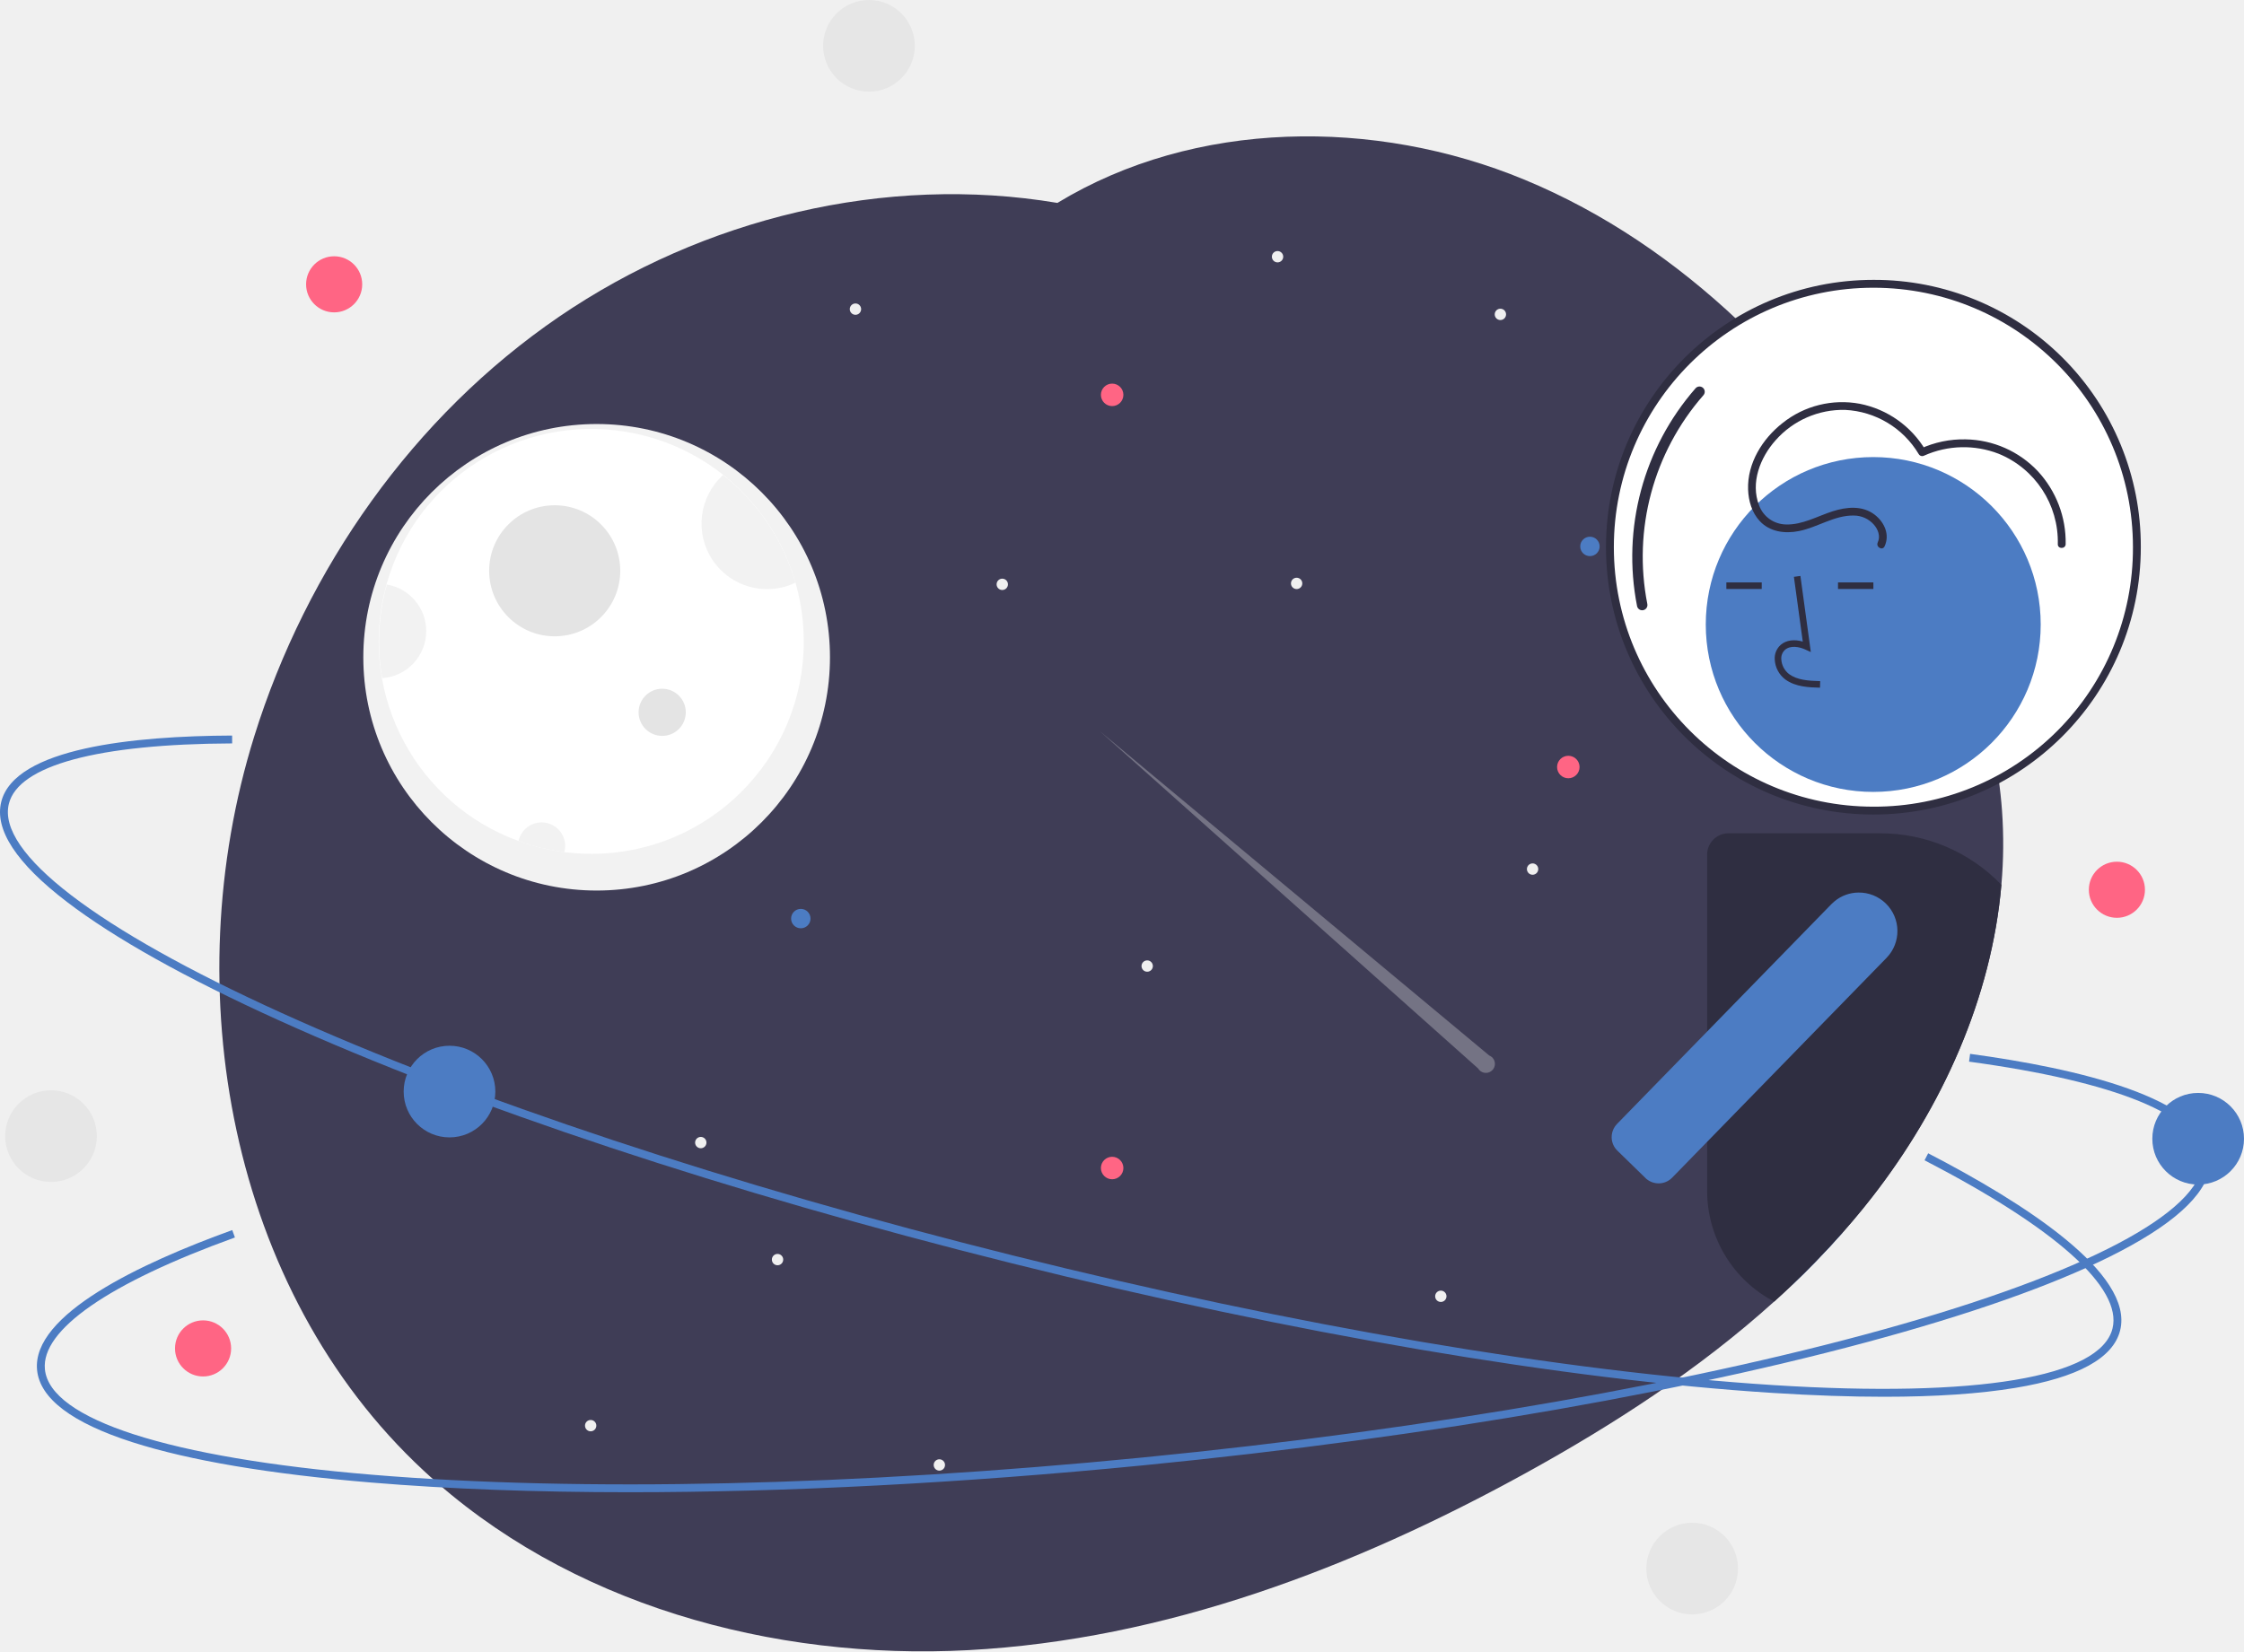
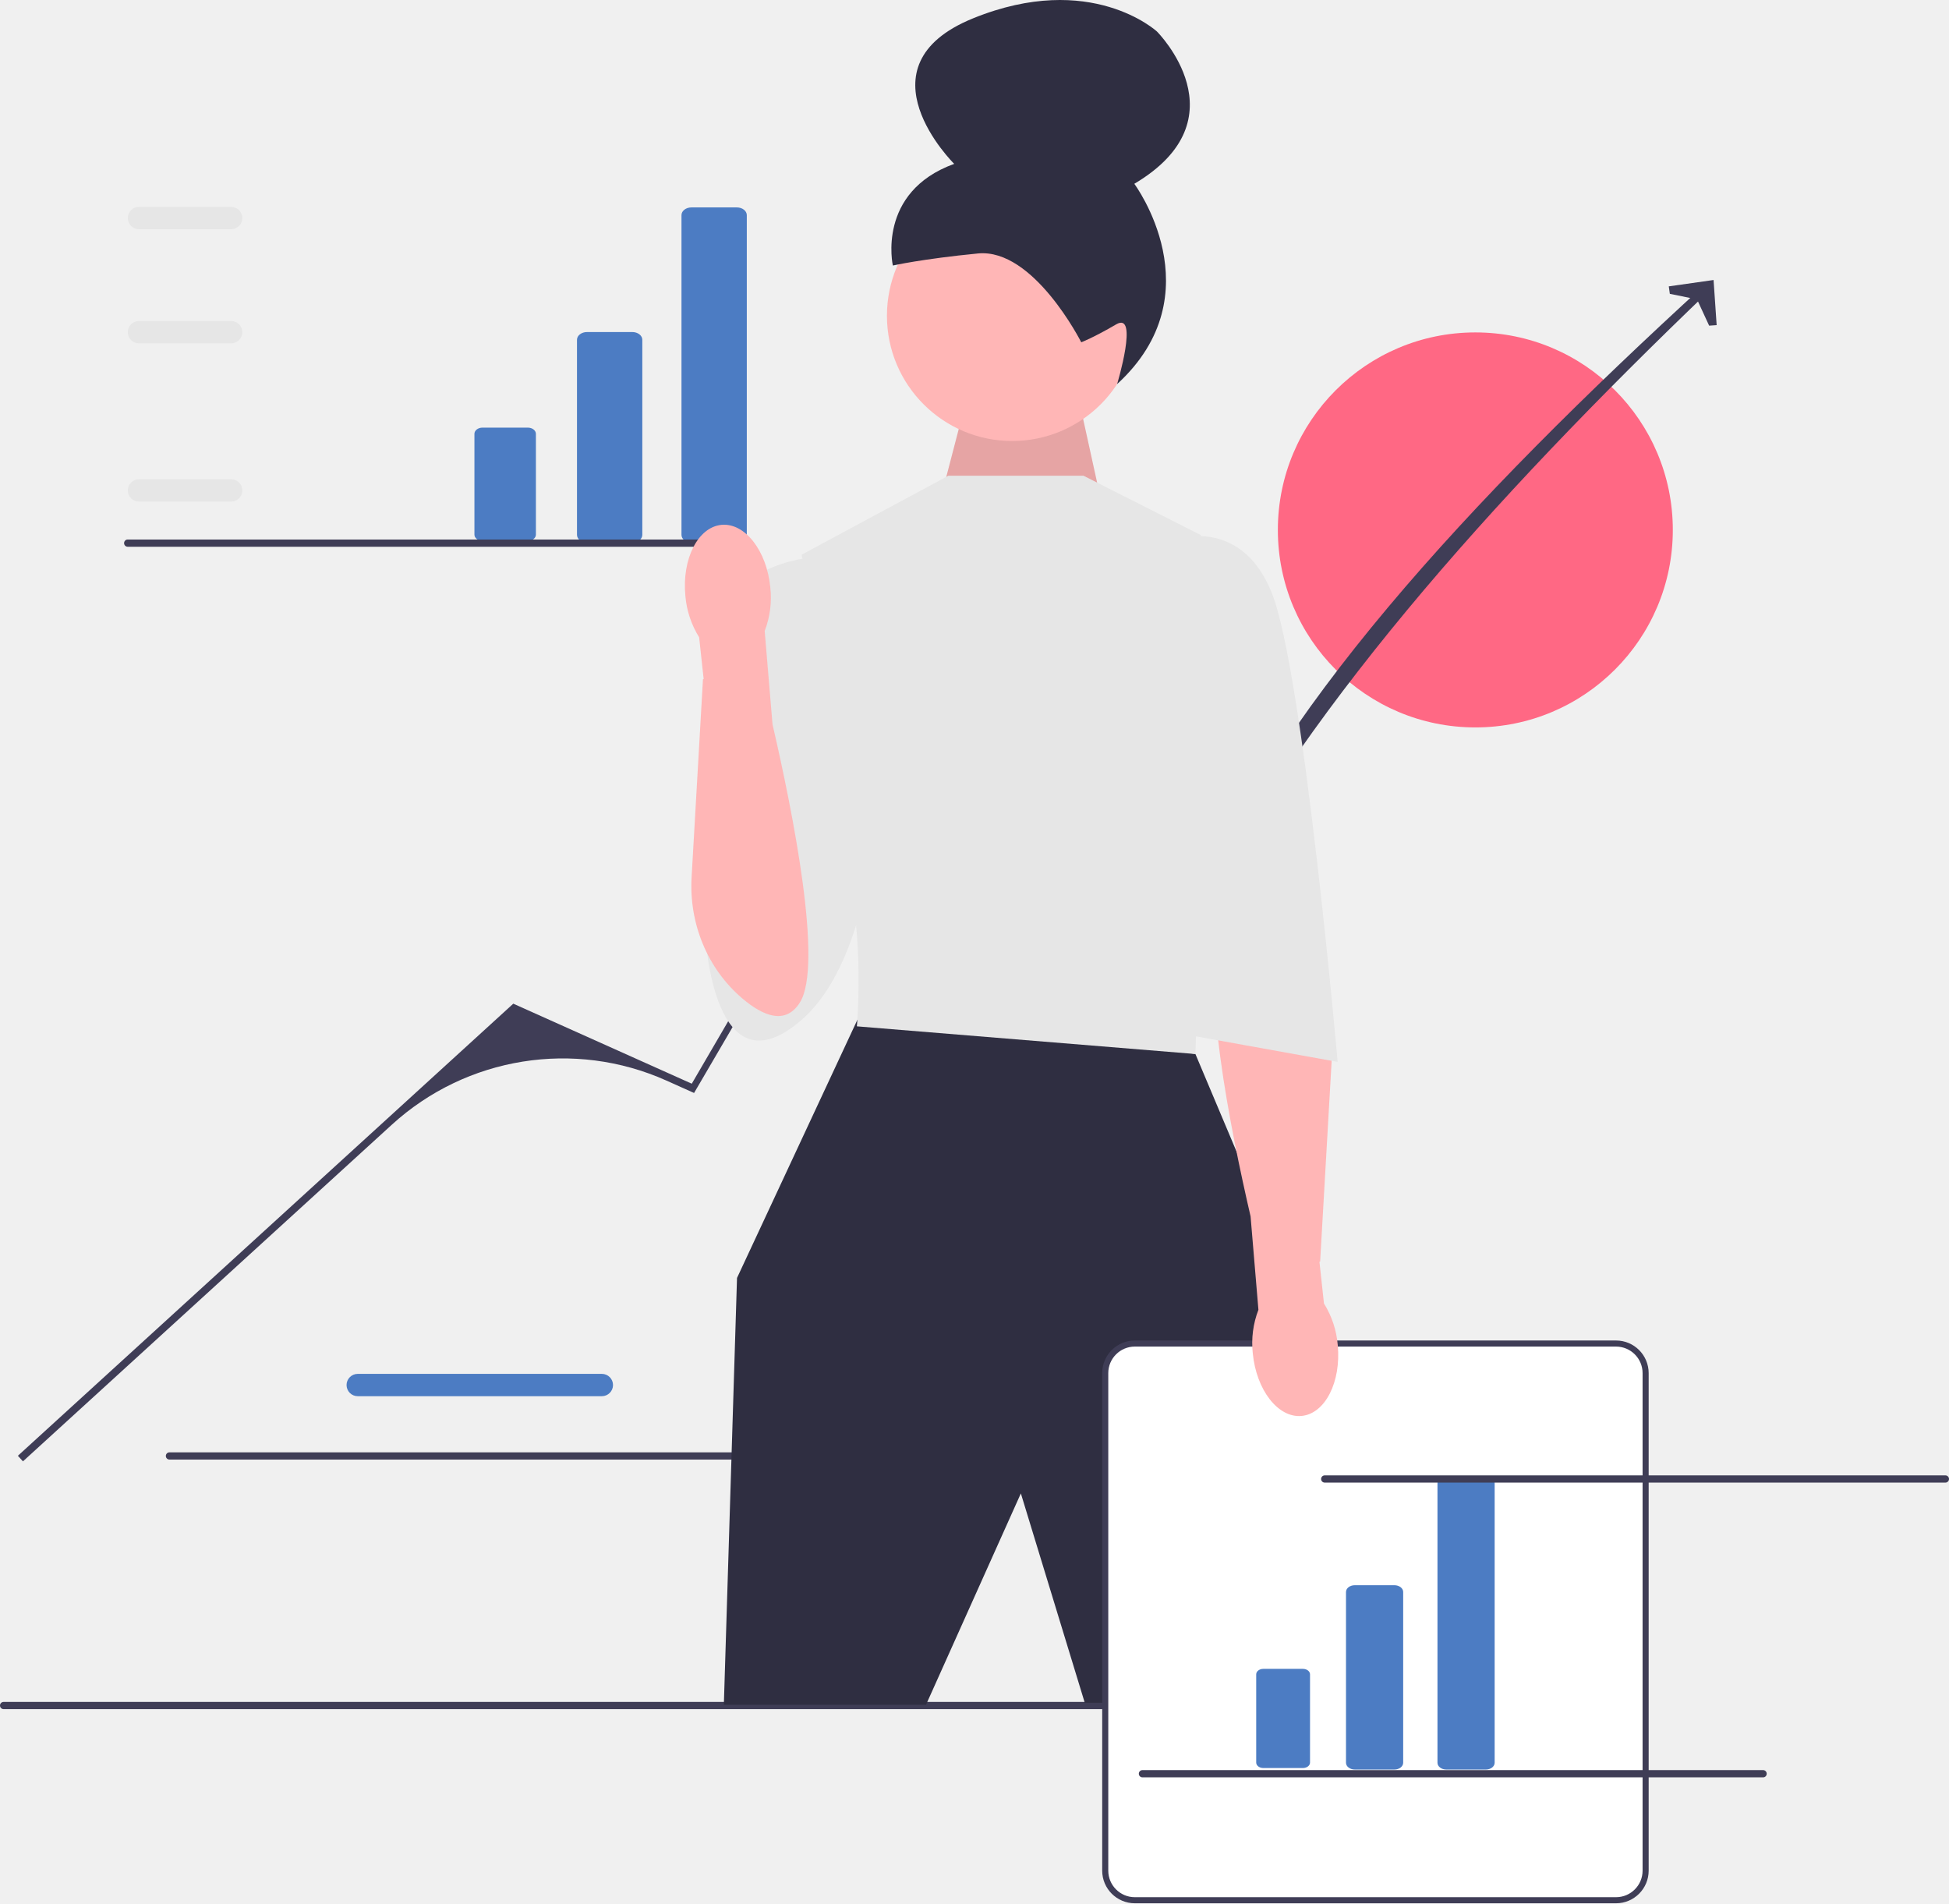
- <svg xmlns="http://www.w3.org/2000/svg" data-name="Layer 1" width="855.94" height="630.066" viewBox="0 0 855.94 630.066">
-   <path d="M935.432,472.558c-3.73,43.08-22.51,84.71-49.3,119.14q-1.68,2.16-3.4,4.28-3.87,4.77-7.94,9.36-4.98,5.655-10.25,11.05-4.29,4.44-8.78,8.69-3.465,3.315-7.01,6.5c-28.43,25.69-61.09,46.89-94.74,65.43-65.67,36.17-137.65,63.57-212.52,67.56-74.86,3.98-153.01-17.46-207.91-68.52-73.99-68.81-94.64-183.58-64.6-280.05,19.98-64.18,60.76-122.24,116.26-160.16,55.02-37.59,124.43-54.51,190.12-43.45,52.44-31.87,121.09-32.48,178.1-8.89,30.42,12.59,57.72,31.31,81.67,53.93a339.343,339.343,0,0,1,30.72,33.23q1.455,1.785,2.88,3.6,5.97,7.545,11.55,15.4,8.01,11.265,15.21,23.03c1.32,2.16,2.63,4.33,3.91,6.52.86,1.47,1.73,2.95,2.58,4.44a.298.298,0,0,1,.04.1c13.31,23.41,24.19,48.39,29.86,74.5,1,4.62,1.84,9.26,2.49,13.94v.01q.855,5.955,1.29,11.97A176.977,176.977,0,0,1,935.432,472.558Z" transform="translate(-172.0302 -134.967)" fill="#3f3d56" />
-   <path d="M740.074,537.684,591.612,414.006,735.84,542.638a3.442,3.442,0,1,0,4.234-4.954Z" transform="translate(-172.0302 -134.967)" fill="#f0f0f0" opacity="0.3" />
-   <circle cx="227.582" cy="250.781" r="89" fill="#f2f2f2" />
-   <path d="M478.612,379.748a80.994,80.994,0,0,1-81,81,81.572,81.572,0,0,1-27.8-4.9,81.055,81.055,0,1,1,108.8-76.1Z" transform="translate(-172.0302 -134.967)" fill="#fff" />
-   <circle cx="211.582" cy="217.781" r="25" fill="#e4e4e4" />
-   <path d="M475.452,357.278a25.001,25.001,0,0,1-27.6-41.08A81.053,81.053,0,0,1,475.452,357.278Z" transform="translate(-172.0302 -134.967)" fill="#f2f2f2" />
-   <circle cx="252.582" cy="271.781" r="9" fill="#e4e4e4" />
-   <path d="M387.612,457.748a9.046,9.046,0,0,1-.31,2.34,79.528,79.528,0,0,1-17.49-4.24,9.002,9.002,0,0,1,17.8,1.9Z" transform="translate(-172.0302 -134.967)" fill="#f2f2f2" />
-   <path d="M334.612,375.748a18.002,18.002,0,0,1-16.8,17.96,81.548,81.548,0,0,1,1.76-35.71A18,18,0,0,1,334.612,375.748Z" transform="translate(-172.0302 -134.967)" fill="#f2f2f2" />
-   <circle cx="606.457" cy="208.483" r="3.702" fill="#4c7cc3" />
-   <circle cx="572.302" cy="119.949" r="2.163" fill="#f0f0f0" />
-   <circle cx="225.302" cy="543.949" r="2.163" fill="#f0f0f0" />
-   <circle cx="584.581" cy="331.594" r="2.163" fill="#f0f0f0" />
-   <circle cx="305.457" cy="350.483" r="3.702" fill="#4c7cc3" />
-   <circle cx="171.457" cy="416.483" r="17.483" fill="#4c7cc3" />
-   <circle cx="267.302" cy="435.949" r="2.163" fill="#f0f0f0" />
-   <circle cx="487.302" cy="97.949" r="2.163" fill="#f0f0f0" />
-   <circle cx="358.302" cy="558.949" r="2.163" fill="#f0f0f0" />
-   <circle cx="326.302" cy="117.949" r="2.163" fill="#f0f0f0" />
-   <circle cx="382.302" cy="222.949" r="2.163" fill="#f0f0f0" />
-   <circle cx="296.581" cy="480.594" r="2.163" fill="#f0f0f0" />
-   <circle cx="549.581" cy="494.594" r="2.163" fill="#f0f0f0" />
-   <circle cx="437.581" cy="368.594" r="2.163" fill="#f0f0f0" />
-   <circle cx="494.581" cy="222.594" r="2.163" fill="#f0f0f0" />
-   <circle cx="598.212" cy="292.655" r="4.289" fill="#ff6584" />
-   <circle cx="424.212" cy="150.655" r="4.289" fill="#ff6584" />
-   <circle cx="424.212" cy="445.655" r="4.289" fill="#ff6584" />
-   <path d="M863.452,605.338a7.694,7.694,0,0,0-7.39,5.58,7.39,7.39,0,0,0-.3,2.12v12.04q4.485-4.245,8.78-8.69,5.265-5.4,10.25-11.05Z" transform="translate(-172.0302 -134.967)" fill="#4c7cc3" />
-   <path d="M890.681,667.898q-19.368,0-42.457-1.464c-79.614-5.056-182.738-22.633-290.376-49.492-107.638-26.859-206.93-59.794-279.585-92.734-35.393-16.047-62.556-31.236-80.735-45.147-19.247-14.727-27.666-27.564-25.024-38.153,5.148-20.629,50.731-25.142,88.064-25.295l.013,3c-51.268.21-81.514,8.387-85.166,23.022-4.652,18.64,33.287,47.741,104.087,79.841,72.496,32.868,171.605,65.739,279.073,92.557,107.467,26.816,210.401,44.363,289.84,49.408,77.579,4.928,124.743-2.938,129.395-21.578,3.862-15.477-21.598-38.275-71.689-64.198l1.379-2.664c36.397,18.836,78.646,45.852,73.222,67.589-2.643,10.589-16.105,17.965-40.015,21.923C927.076,666.767,910.335,667.898,890.681,667.898Z" transform="translate(-172.0302 -134.967)" fill="#4c7cc3" />
-   <circle cx="714.582" cy="208.781" r="100.5" fill="#fff" />
-   <path d="M886.612,241.748a102,102,0,1,0,102,102A101.635,101.635,0,0,0,886.612,241.748Zm0,201a99,99,0,1,1,99-99A98.618,98.618,0,0,1,886.612,442.748Z" transform="translate(-172.0302 -134.967)" fill="#2f2e41" />
-   <path d="M798.417,367.818a2.001,2.001,0,0,1-1.957-1.598,97.669,97.669,0,0,1,22.341-83.135,2,2,0,0,1,2.986,2.661A93.597,93.597,0,0,0,800.378,365.415a2.002,2.002,0,0,1-1.961,2.403Z" transform="translate(-172.0302 -134.967)" fill="#2f2e41" />
-   <circle cx="714.519" cy="238.274" r="63.877" fill="#4c7cc3" />
-   <path d="M866.248,397.357c-4.141-.115-9.294-.259-13.264-3.159a10.186,10.186,0,0,1-4.008-7.606,6.852,6.852,0,0,1,2.33-5.628c2.074-1.752,5.101-2.163,8.364-1.204l-3.381-24.706,2.482-.34,3.974,29.045-2.072-.951c-2.403-1.102-5.701-1.663-7.75.069a4.403,4.403,0,0,0-1.444,3.627,7.699,7.699,0,0,0,2.982,5.671c3.089,2.257,7.197,2.548,11.856,2.678Z" transform="translate(-172.0302 -134.967)" fill="#2f2e41" />
-   <rect x="658.495" y="222.218" width="13.491" height="2.505" fill="#2f2e41" />
-   <rect x="701.08" y="222.218" width="13.491" height="2.505" fill="#2f2e41" />
-   <path d="M889.232,452.908h-57.9a8.147,8.147,0,0,0-8.14,8.14v128.33a47.67,47.67,0,0,0,25.56,42.2q3.555-3.18,7.01-6.5,4.485-4.245,8.78-8.69,5.265-5.4,10.25-11.05,4.08-4.59,7.94-9.36,1.725-2.115,3.4-4.28c26.79-34.43,45.57-76.06,49.3-119.14A64.049,64.049,0,0,0,889.232,452.908Z" transform="translate(-172.0302 -134.967)" fill="#2f2e41" />
-   <path d="M891.342,479.688a14.611,14.611,0,0,0-10.43-4.17,14.465,14.465,0,0,0-9.16,3.36,13.123,13.123,0,0,0-1.17,1.07l-47.39,48.6-34.37,35.25a6.801,6.801,0,0,0-1.28,1.8,7.296,7.296,0,0,0-.77,3.32,7.168,7.168,0,0,0,2.18,5.07l1.35,1.32,9.8,9.55.01-.01a7.291,7.291,0,0,0,4.66,1.63,7.167,7.167,0,0,0,5.07-2.18l1.59-1.62,11.38-11.67.38-.39,68.41-70.16a14.691,14.691,0,0,0-.26-20.77Z" transform="translate(-172.0302 -134.967)" fill="#4c7cc3" />
-   <path d="M890.862,343.44c2.112-4.467-.053-9.238-3.764-12.091-4.676-3.595-10.722-3.001-16.04-1.299-5.822,1.863-11.514,5.216-17.804,5.023a11.131,11.131,0,0,1-10.244-7.278c-3.369-8.639.436-18.295,6.3-24.847a34.268,34.268,0,0,1,26.544-11.586,34.65,34.65,0,0,1,28.068,16.903,1.541,1.541,0,0,0,2.052.538,36.882,36.882,0,0,1,28.394-.714,36.29,36.29,0,0,1,22.58,34.492c-.05,1.931,2.95,1.93,3,0a39.892,39.892,0,0,0-10.599-27.812,38.719,38.719,0,0,0-27.567-12.168,39.336,39.336,0,0,0-17.322,3.612l2.052.538a37.699,37.699,0,0,0-25.099-17.728,36.485,36.485,0,0,0-29.424,7.328c-7.702,6.027-13.538,15.38-13.175,25.411.157,4.34,1.447,8.796,4.461,12.031,3.86,4.143,9.622,4.859,14.946,3.798,7.076-1.411,13.535-6.064,20.911-5.921a10.212,10.212,0,0,1,7.642,3.445c1.625,1.833,2.604,4.47,1.497,6.811-.821,1.736,1.765,3.26,2.59,1.514Z" transform="translate(-172.0302 -134.967)" fill="#2f2e41" />
-   <path d="M412.094,704.323c-35.599.001-68.694-1.221-98.322-3.686-38.727-3.223-69.415-8.403-91.21-15.396-23.077-7.405-35.319-16.667-36.388-27.528-2.083-21.158,39.334-40.725,74.445-53.413l1.02,2.822c-48.217,17.424-73.957,35.286-72.479,50.298,1.882,19.119,47.392,33.781,124.862,40.228,79.325,6.601,183.717,4.262,293.947-6.59,110.23-10.849,213.076-28.906,289.591-50.846,74.726-21.426,116.505-44.68,114.623-63.799-1.562-15.874-33.203-28.793-89.092-36.379l.403-2.973c40.61,5.512,89.479,16.762,91.674,39.058,1.069,10.861-9.133,22.332-30.323,34.094-20.015,11.109-49.104,22.173-86.458,32.883-76.685,21.988-179.72,40.081-290.125,50.948C539.002,700.86,472.017,704.323,412.094,704.323Z" transform="translate(-172.0302 -134.967)" fill="#4c7cc3" />
-   <circle cx="838.457" cy="434.483" r="17.483" fill="#4c7cc3" />
-   <circle cx="331.457" cy="17.483" r="17.483" fill="#e6e6e6" />
-   <circle cx="19.457" cy="433.483" r="17.483" fill="#e6e6e6" />
-   <circle cx="127.457" cy="108.483" r="10.702" fill="#ff6584" />
-   <circle cx="77.457" cy="514.483" r="10.702" fill="#ff6584" />
-   <circle cx="807.457" cy="339.483" r="10.702" fill="#ff6584" />
-   <circle cx="645.457" cy="598.483" r="17.483" fill="#e6e6e6" />
+ <svg xmlns="http://www.w3.org/2000/svg" width="641.513" height="626.392" viewBox="0 0 641.513 626.392">
+   <g>
+     <path d="M198.101,459.506H117.744c-2.026,0-3.674-1.648-3.674-3.674s1.648-3.674,3.674-3.674h80.357c2.026,0,3.674,1.648,3.674,3.674s-1.648,3.674-3.674,3.674h-0Z" fill="#4c7cc3" />
+     <path d="M54.587,479.173c0,.66,.53,1.19,1.19,1.19h204.29c.66,0,1.19-.53,1.19-1.19,0-.66-.53-1.19-1.19-1.19H55.778c-.66,0-1.19,.53-1.19,1.19Z" fill="#3f3d56" />
+   </g>
+   <circle cx="485.607" cy="174.403" r="65" fill="#ff6884" />
+   <path d="M0,561.308c0,.66,.53,1.19,1.19,1.19H523.48c.66,0,1.19-.53,1.19-1.19,0-.66-.53-1.19-1.19-1.19H1.19c-.66,0-1.19,.53-1.19,1.19Z" fill="#3f3d56" />
+   <g>
+     <path d="M7.555,480.947l-1.671-1.831,163.064-148.796,58.749,26.336,63.44-108.794,52.122-25.124,48.293,80.487c26.073-67.499,91.46-138.118,169.81-209.766l1.927,1.561c-73.485,70.354-136.359,141.028-172.04,212.52l-44.669-74.667c-2.11-3.527-6.545-4.89-10.272-3.156l-0,0c-28.49,13.257-52.255,34.895-68.115,62.023l-39.739,67.971-9.071-4.066c-30.338-13.6-65.854-7.9-90.413,14.51L7.555,480.947Z" fill="#3f3d56" />
+     <polygon points="565.038 107.006 562.562 107.178 558.568 98.52 549.624 96.704 549.276 94.247 564.02 92.151 565.038 107.006" fill="#3f3d56" />
+   </g>
+   <polygon points="310.684 159.98 319.45 126.283 353.597 124.64 363.813 171.091 310.684 159.98" fill="#ffb6b6" />
+   <polygon points="310.684 159.98 319.45 126.283 353.597 124.64 363.813 171.091 310.684 159.98" isolation="isolate" opacity=".1" />
+   <circle cx="333.154" cy="103.924" r="41.216" fill="#ffb6b6" />
+   <path d="M355.894,112.649h-0s-15.657-31.023-34.003-29.231c-18.345,1.791-28.01,3.969-28.01,3.969,0,0-5.446-24.162,20.192-33.456,0,0-32.598-32.134,6.213-47.897,38.811-15.763,60.529,4.341,60.529,4.341,0,0,28.728,28.679-7.454,50.115,0,0,26.867,36.139-5.662,65.925,0,0,7.276-24.104-.316-19.659-7.591,4.445-11.489,5.893-11.489,5.893v0l-0-0Z" fill="#2f2e41" />
+   <polygon points="287.679 330.412 282.196 335.666 242.589 420.591 238.253 561.063 304.799 561.063 336.015 491.5 357.047 560.392 416.882 560.392 430.752 435.332 393.466 346.887 287.679 330.412" fill="#2f2e41" />
+   <path d="M356.614,156.556h-44.441l-48.34,26.013,11.272,50.292s-2.601,30.349,3.468,52.894c6.07,22.545,3.468,52.027,3.468,52.027l111.424,9.105,3.468-102.319-1.734-68.502-38.586-19.51h0v-0Z" fill="#e6e6e6" />
+   <path d="M271.203,183.003s-26.88,.867-31.216,18.209-7.804,106.655-7.804,106.655c0,0,2.601,52.996,31.65,27.799,29.048-25.197,26.447-101.503,26.447-101.503l-19.076-51.16v0Z" fill="#e6e6e6" />
+   <path d="M531.927,625.392h-158.409c-5.365,0-9.73-4.364-9.73-9.73v-163.758c0-5.365,4.365-9.73,9.73-9.73h158.409c5.365,0,9.73,4.364,9.73,9.73v163.758c0,5.365-4.364,9.73-9.73,9.73Z" fill="#fff" />
+   <path d="M531.927,626.392h-158.409c-5.916,0-10.729-4.813-10.729-10.729v-163.758c0-5.916,4.813-10.729,10.729-10.729h158.409c5.916,0,10.729,4.813,10.729,10.729v163.758c0,5.917-4.813,10.729-10.729,10.729Zm-158.409-183.217c-4.813,0-8.729,3.916-8.729,8.729v163.758c0,4.813,3.916,8.729,8.729,8.729h158.409c4.813,0,8.729-3.916,8.729-8.729v-163.758c0-4.813-3.916-8.729-8.729-8.729h-158.409Z" fill="#3f3d56" />
+   <g>
+     <path d="M458.974,582.371h-13.056c-1.59,0-2.883-.998-2.883-2.225v-56.211c0-1.227,1.293-2.225,2.883-2.225h13.056c1.59,0,2.883,.998,2.883,2.225v56.211c0,1.227-1.293,2.225-2.883,2.225Z" fill="#4c7cc3" />
+     <path d="M415.809,549.245c-1.284,0-2.329,.807-2.329,1.798v29.04c0,.991,1.045,1.798,2.329,1.798h13.056c1.284,0,2.329-.807,2.329-1.798v-29.04c0-.991-1.045-1.798-2.329-1.798h-13.056Z" fill="#4c7cc3" />
+     <path d="M489.082,582.371h-13.056c-1.59,0-2.883-.998-2.883-2.225v-92.12c0-1.227,1.293-2.225,2.883-2.225h13.056c1.59,0,2.883,.998,2.883,2.225v92.12c0,1.227-1.293,2.225-2.883,2.225Z" fill="#4c7cc3" />
+   </g>
+   <g>
+     <path d="M208.125,178.572h-14.914c-1.816,0-3.293-1.14-3.293-2.542V111.821c0-1.402,1.477-2.542,3.293-2.542h14.914c1.816,0,3.293,1.14,3.293,2.542v64.21c0,1.402-1.477,2.542-3.293,2.542v-0Z" fill="#4c7cc3" />
+     <path d="M158.819,140.733c-1.467,0-2.661,.921-2.661,2.054v33.172c0,1.132,1.194,2.054,2.661,2.054h14.914c1.467,0,2.661-.921,2.661-2.054v-33.172c0-1.132-1.194-2.054-2.661-2.054h-14.914Z" fill="#4c7cc3" />
+     <path d="M242.517,178.572h-14.914c-1.816,0-3.293-1.14-3.293-2.542V70.802c0-1.402,1.477-2.542,3.293-2.542h14.914c1.816,0,3.293,1.14,3.293,2.542v105.228c0,1.402-1.477,2.542-3.293,2.542v-0Z" fill="#4c7cc3" />
+   </g>
+   <path d="M428.438,466.001c7.725-.74,13.044-11.178,11.882-23.32-.398-4.857-1.953-9.547-4.535-13.68l-1.489-13.742,.228-.068,3.742-65.158c.87-15.15-5.127-30.037-16.681-39.875-6.873-5.852-14.206-8.815-18.921-1.421-7.824,12.269,2.31,62.847,8.965,91.602l2.58,30.728c-1.753,4.549-2.39,9.451-1.86,14.296,1.16,12.138,8.363,21.378,16.088,20.639Z" fill="#ffb6b6" />
+   <path d="M385.662,177.8s22.545-8.671,32.95,17.342,21.678,154.346,21.678,154.346l-52.894-9.538-1.734-162.15v-0Z" fill="#e6e6e6" />
+   <g>
+     <path d="M76.092,165.076h-30.357c-2.026,0-3.674-1.648-3.674-3.674s1.648-3.674,3.674-3.674h30.357c2.026,0,3.674,1.648,3.674,3.674s-1.648,3.674-3.674,3.674Z" fill="#e6e6e6" />
+     <path d="M76.092,112.997h-30.357c-2.026,0-3.674-1.648-3.674-3.674s1.648-3.674,3.674-3.674h30.357c2.026,0,3.674,1.648,3.674,3.674s-1.648,3.674-3.674,3.674Z" fill="#e6e6e6" />
+     <path d="M76.092,75.44h-30.357c-2.026,0-3.674-1.648-3.674-3.674s1.648-3.674,3.674-3.674h30.357c2.026,0,3.674,1.648,3.674,3.674s-1.648,3.674-3.674,3.674Z" fill="#e6e6e6" />
+     <path d="M40.843,178.754c0,.66,.53,1.19,1.19,1.19H246.323c.66,0,1.19-.53,1.19-1.19,0-.66-.53-1.19-1.19-1.19H42.033c-.66,0-1.19,.53-1.19,1.19Z" fill="#3f3d56" />
+   </g>
+   <path d="M434.843,486.754c0,.66,.53,1.19,1.19,1.19h204.29c.66,0,1.19-.53,1.19-1.19,0-.66-.53-1.19-1.19-1.19h-204.29c-.66,0-1.19,.53-1.19,1.19Z" fill="#3f3d56" />
+   <path d="M374.843,583.754c0,.66,.53,1.19,1.19,1.19h204.29c.66,0,1.19-.53,1.19-1.19,0-.66-.53-1.19-1.19-1.19h-204.29c-.66,0-1.19,.53-1.19,1.19Z" fill="#3f3d56" />
+   <path d="M237.467,172.738c-7.725,.74-13.044,11.178-11.882,23.32,.398,4.857,1.953,9.547,4.535,13.68l1.489,13.742-.228,.068-3.742,65.158c-.87,15.15,5.127,30.037,16.681,39.875,6.873,5.852,14.206,8.815,18.921,1.421,7.824-12.269-2.31-62.847-8.965-91.602l-2.58-30.728c1.753-4.549,2.39-9.451,1.86-14.296-1.16-12.138-8.363-21.378-16.088-20.639h-0v0Z" fill="#ffb6b6" />
</svg>
